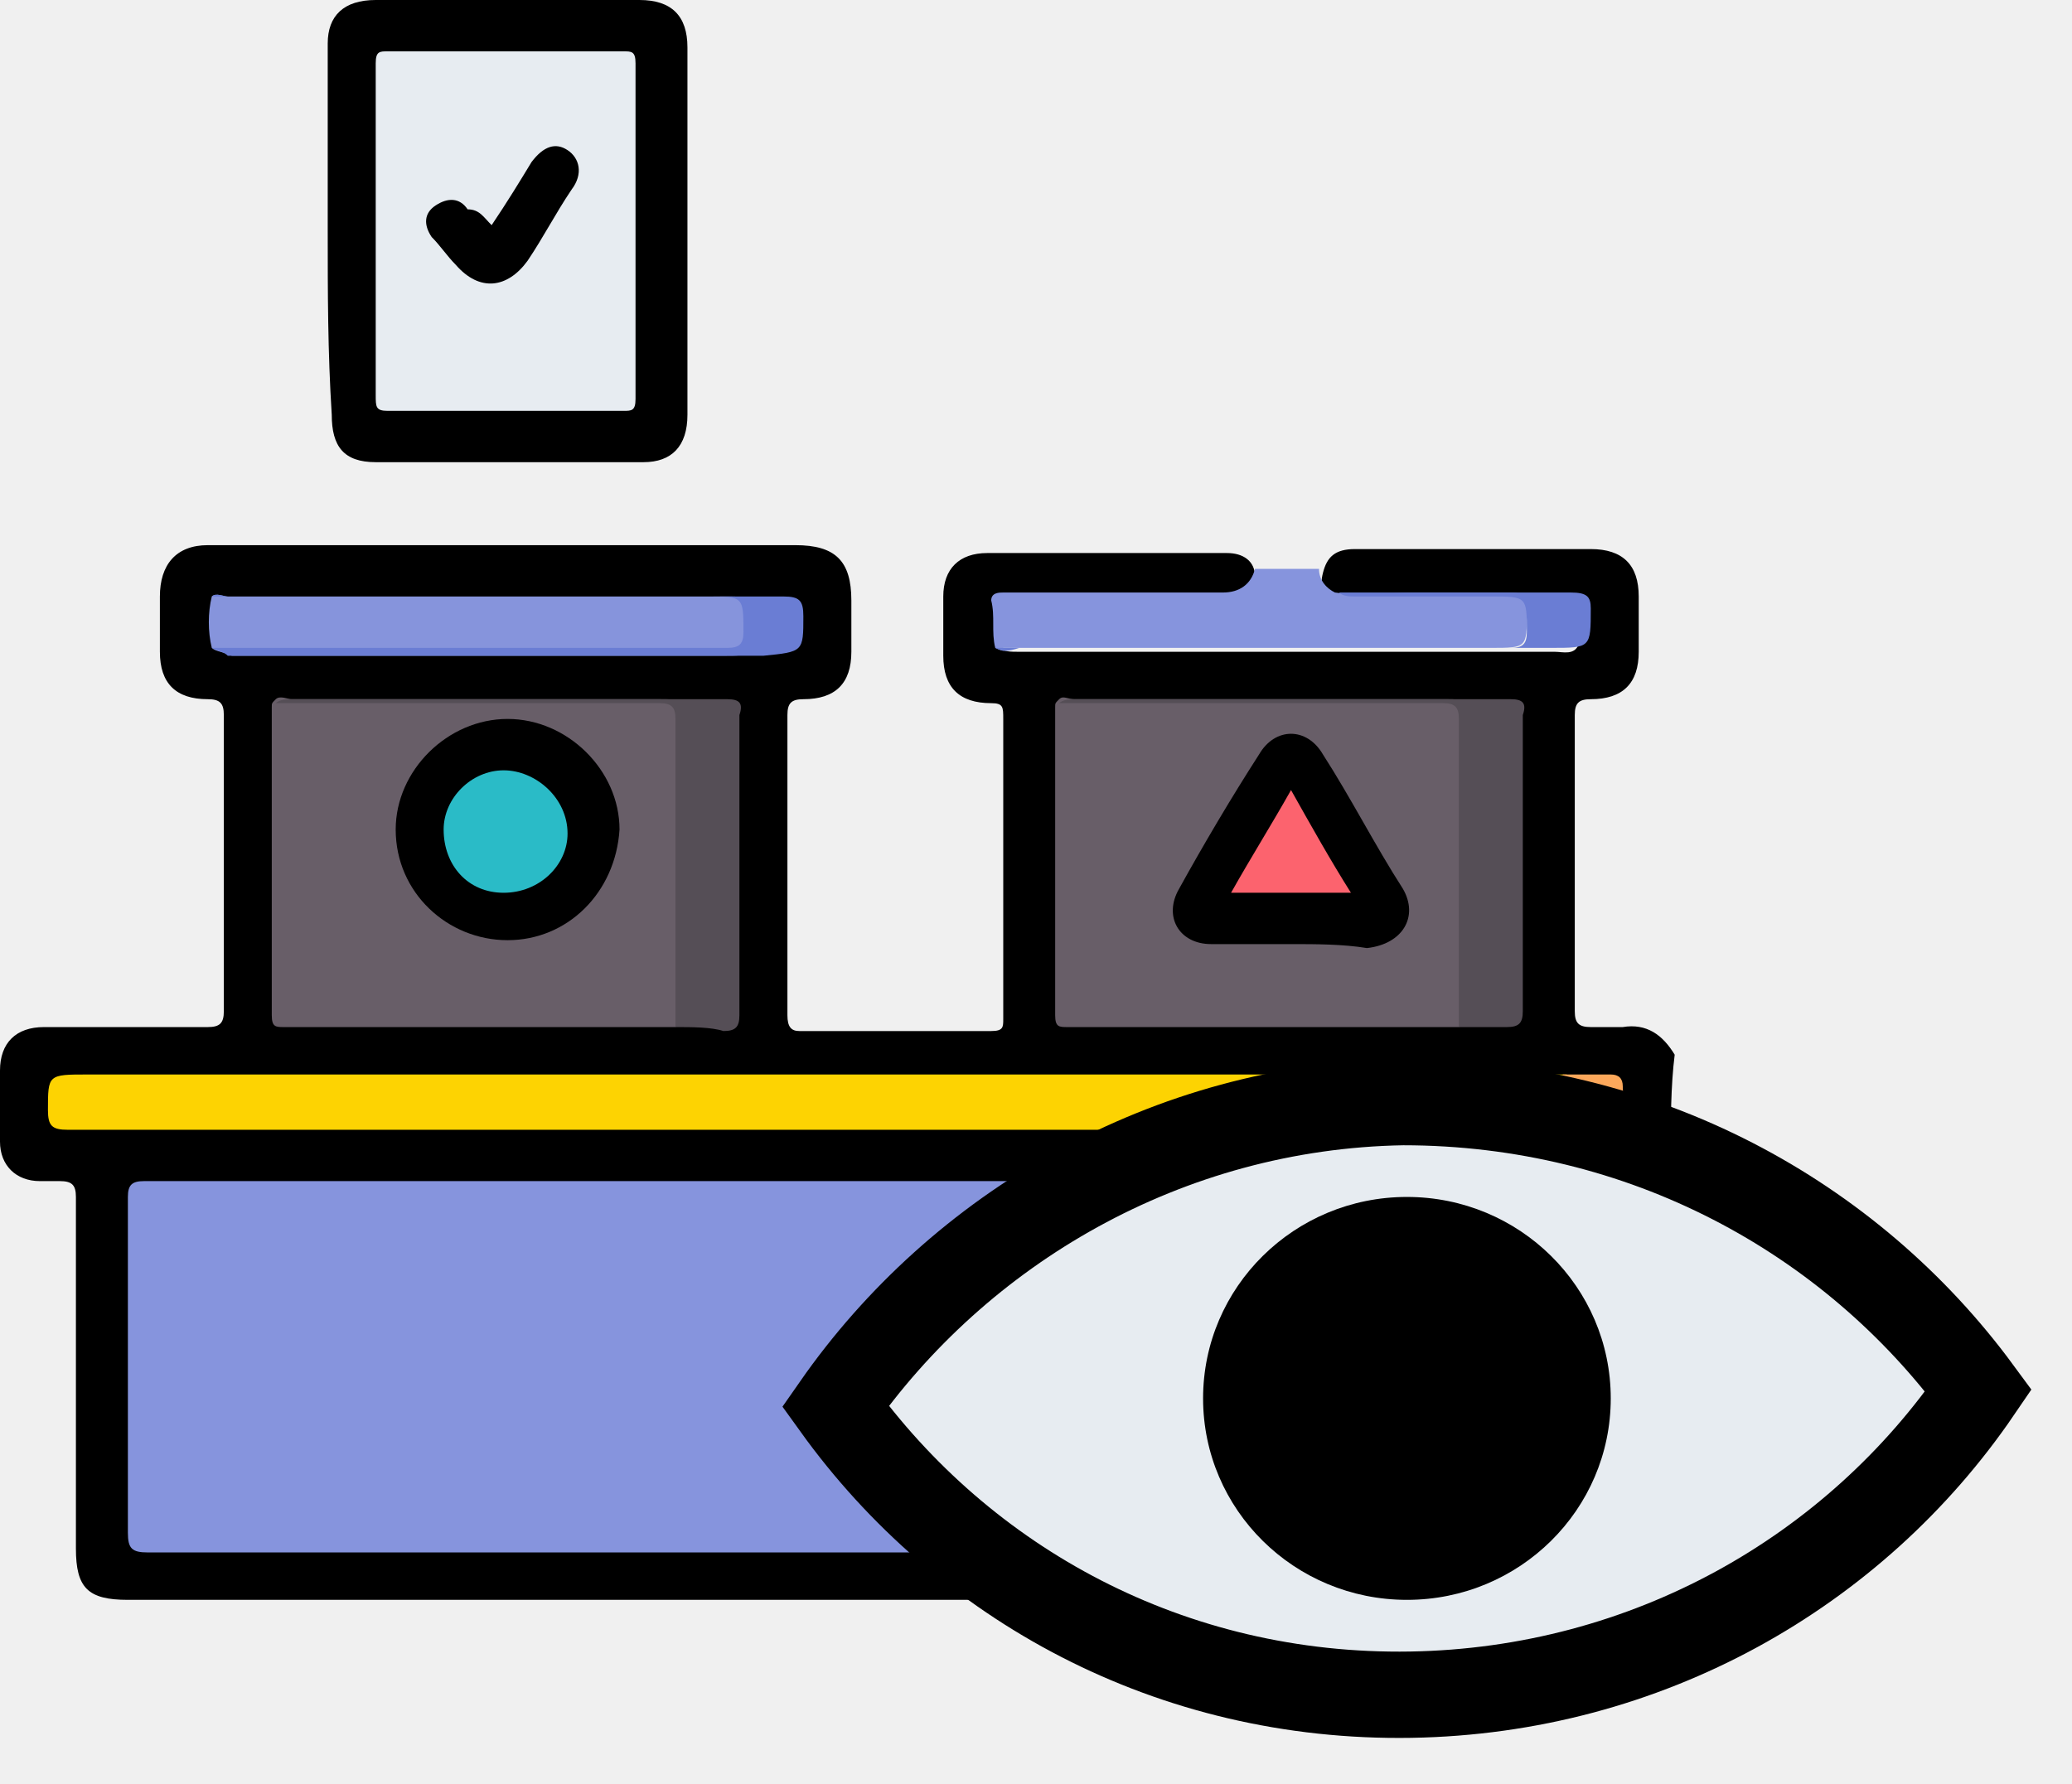
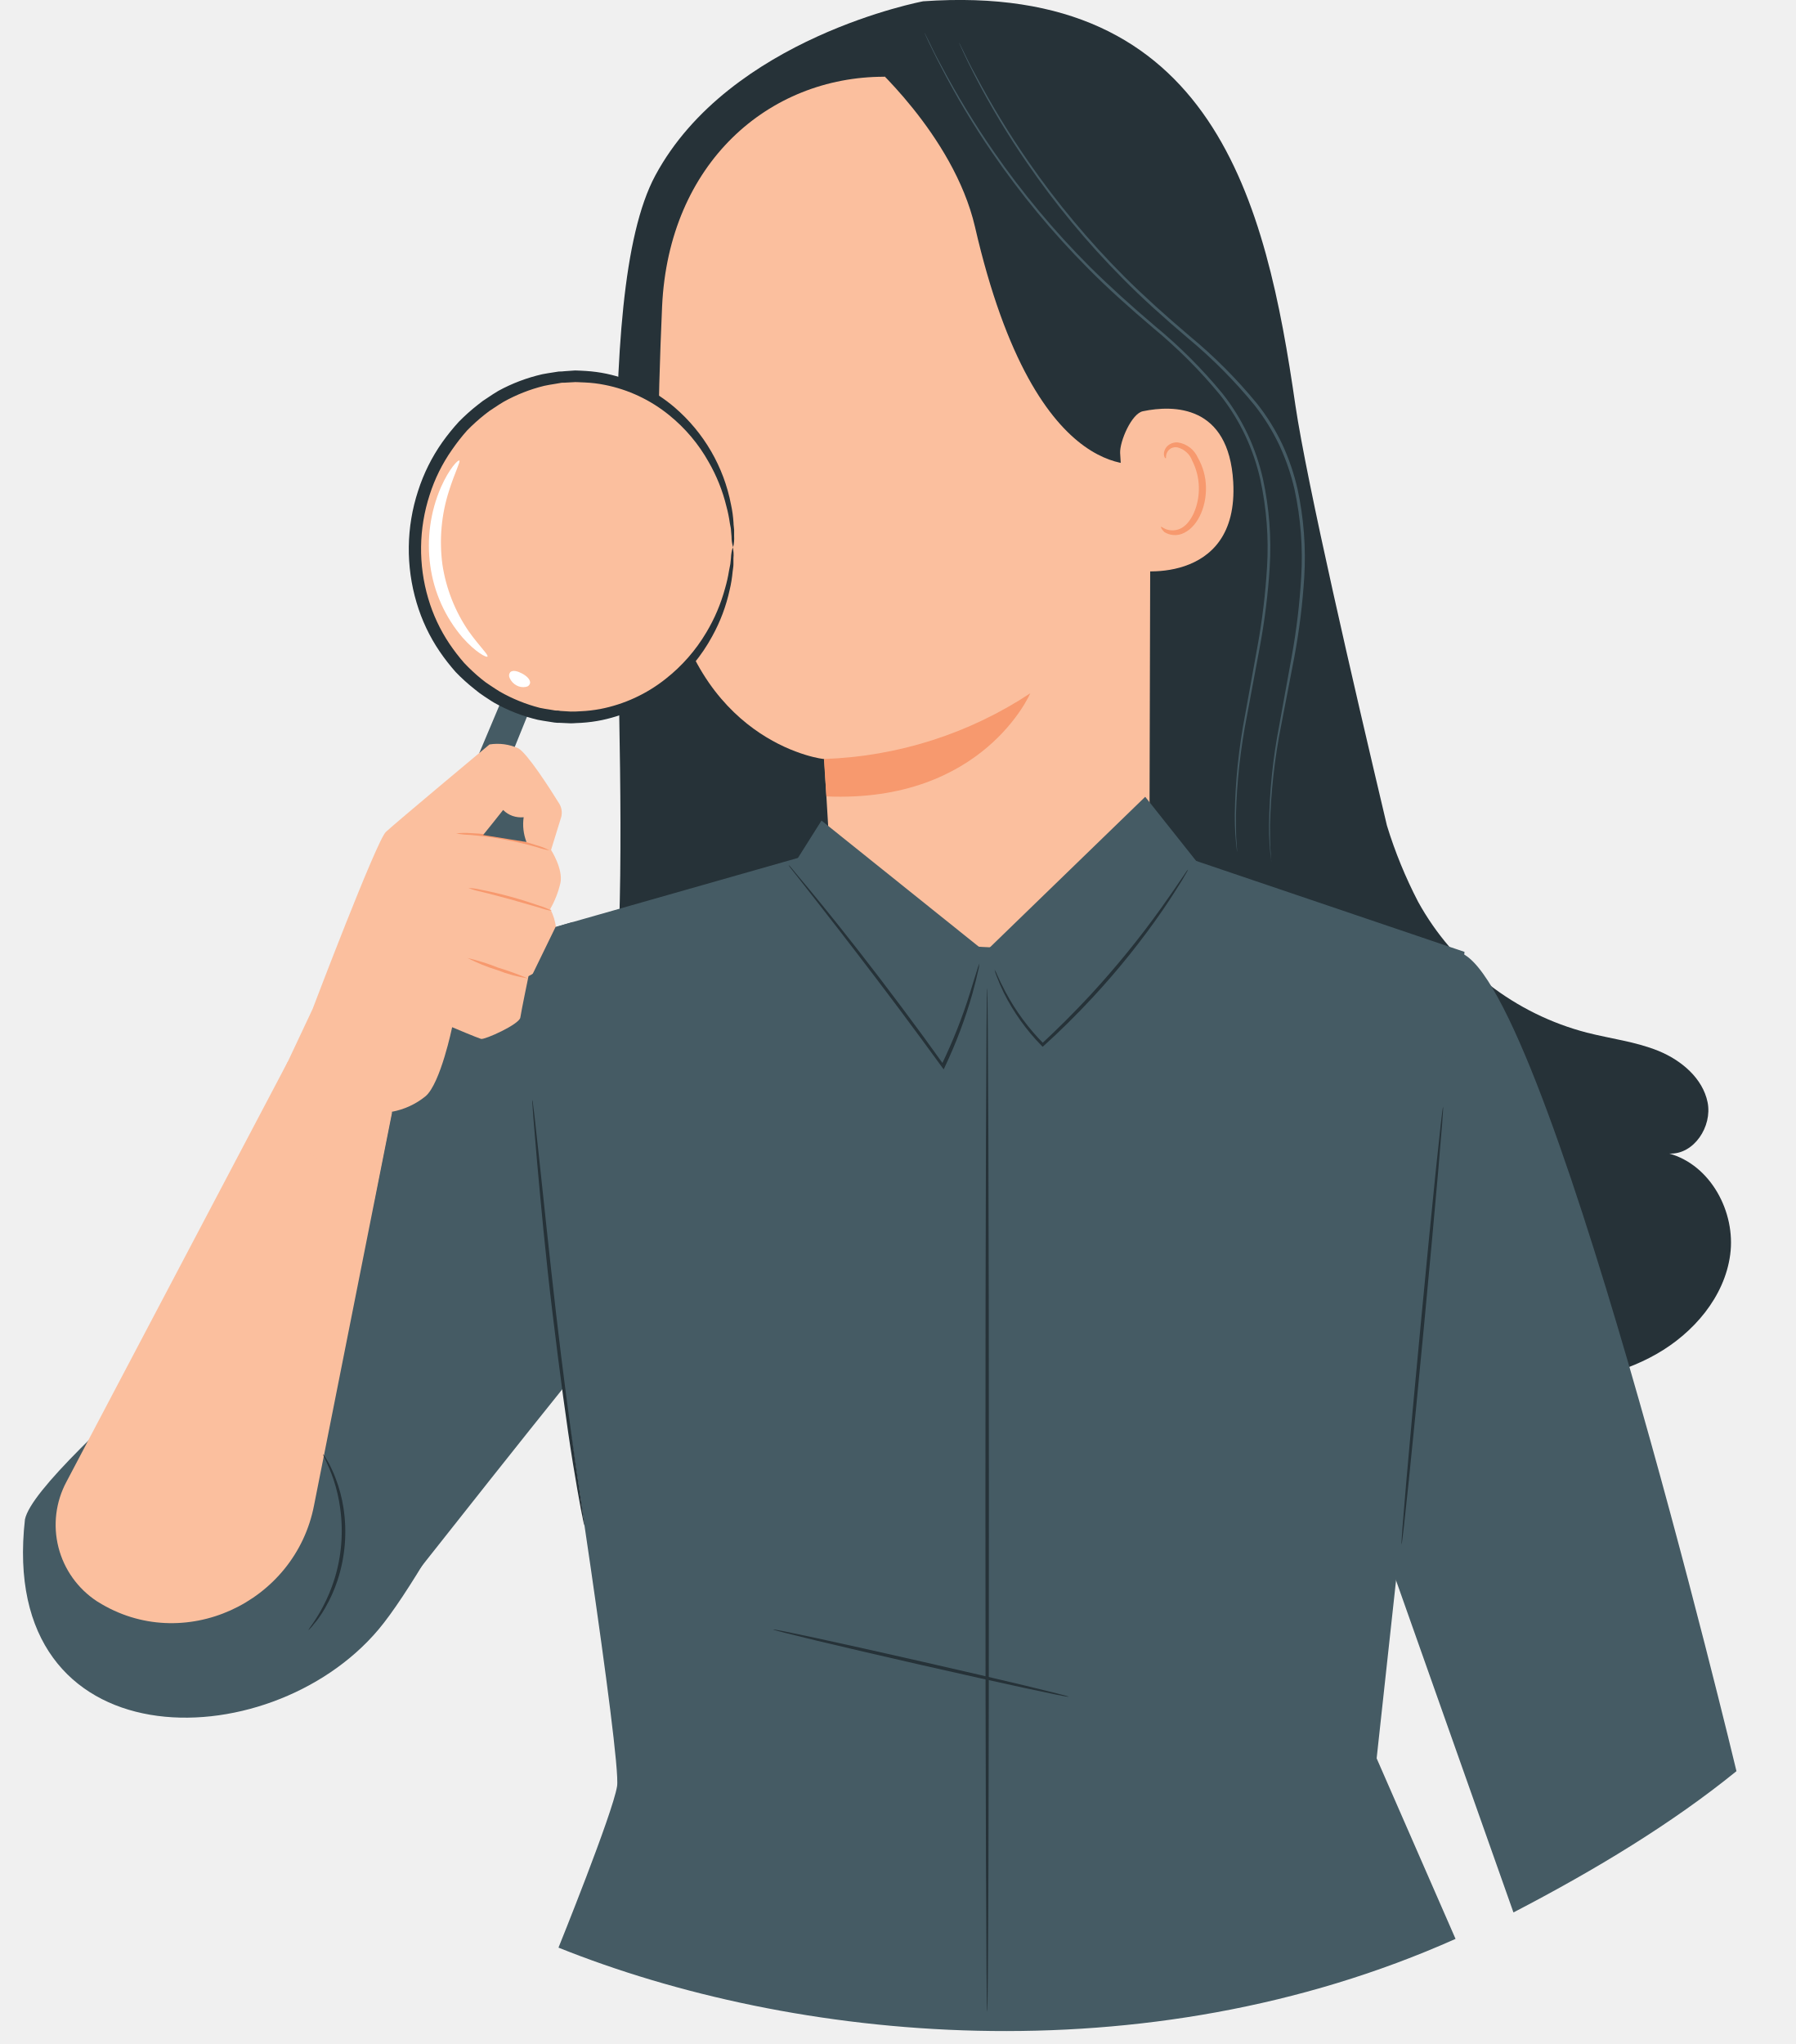
- <svg xmlns="http://www.w3.org/2000/svg" width="36" height="31" viewBox="0 0 36 31" fill="none">
-   <path d="M29.028 20.046C28.819 20.458 28.472 20.595 28.056 20.526C27.708 20.526 27.639 20.526 27.639 20.938C27.639 22.929 27.639 24.92 27.639 26.911C27.639 27.597 27.431 27.803 26.736 27.803C18.542 27.803 10.347 27.803 2.222 27.803C1.528 27.803 1.319 27.597 1.319 26.911C1.319 24.851 1.319 22.792 1.319 20.801C1.319 20.595 1.25 20.526 1.042 20.526C0.903 20.526 0.764 20.526 0.694 20.526C0.278 20.526 0 20.252 0 19.84C0 19.428 0 19.016 0 18.604C0 18.124 0.278 17.849 0.764 17.849C1.736 17.849 2.708 17.849 3.611 17.849C3.819 17.849 3.889 17.78 3.889 17.574C3.889 15.858 3.889 14.142 3.889 12.426C3.889 12.22 3.819 12.151 3.611 12.151C3.056 12.151 2.778 11.876 2.778 11.327C2.778 10.984 2.778 10.709 2.778 10.366C2.778 9.817 3.056 9.474 3.611 9.474C5.278 9.474 7.014 9.474 8.681 9.474C10.417 9.474 12.083 9.474 13.819 9.474C14.514 9.474 14.792 9.748 14.792 10.435C14.792 10.709 14.792 10.984 14.792 11.327C14.792 11.876 14.514 12.151 13.958 12.151C13.75 12.151 13.681 12.22 13.681 12.426C13.681 14.142 13.681 15.858 13.681 17.643C13.681 17.849 13.75 17.918 13.889 17.918C15 17.918 16.111 17.918 17.222 17.918C17.431 17.918 17.431 17.849 17.431 17.712C17.431 15.995 17.431 14.21 17.431 12.494C17.431 12.288 17.431 12.22 17.222 12.22C16.667 12.22 16.389 11.945 16.389 11.396C16.389 11.053 16.389 10.709 16.389 10.366C16.389 9.886 16.667 9.611 17.153 9.611C18.542 9.611 19.931 9.611 21.319 9.611C21.597 9.611 21.806 9.748 21.806 10.023C21.806 10.229 21.736 10.435 21.458 10.503C21.319 10.503 21.181 10.503 21.111 10.503C20 10.503 18.958 10.503 17.847 10.503C17.292 10.503 17.153 10.709 17.361 11.259C17.431 11.327 17.569 11.327 17.708 11.327C20.833 11.327 23.889 11.327 27.014 11.327C27.153 11.327 27.361 11.396 27.431 11.19C27.5 10.984 27.5 10.778 27.431 10.572C27.361 10.435 27.222 10.435 27.153 10.435C26.667 10.435 26.111 10.435 25.625 10.435C24.861 10.435 24.097 10.435 23.333 10.435C22.986 10.297 22.917 10.229 22.986 9.954C23.056 9.68 23.194 9.542 23.542 9.542C24.931 9.542 26.25 9.542 27.639 9.542C28.194 9.542 28.472 9.817 28.472 10.366C28.472 10.709 28.472 11.053 28.472 11.327C28.472 11.876 28.194 12.151 27.639 12.151C27.431 12.151 27.361 12.22 27.361 12.426C27.361 14.142 27.361 15.858 27.361 17.574C27.361 17.78 27.431 17.849 27.639 17.849C27.847 17.849 27.986 17.849 28.194 17.849C28.611 17.78 28.889 17.986 29.097 18.329C29.028 18.879 29.028 19.497 29.028 20.046Z" fill="black" />
-   <path d="M5.694 3.982C5.694 2.883 5.694 1.854 5.694 0.755C5.694 0.275 5.972 0 6.528 0C8.056 0 9.583 0 11.111 0C11.667 0 11.944 0.275 11.944 0.824C11.944 2.952 11.944 5.08 11.944 7.208C11.944 7.757 11.667 8.032 11.181 8.032C9.653 8.032 8.056 8.032 6.528 8.032C5.972 8.032 5.764 7.757 5.764 7.208C5.694 6.11 5.694 5.08 5.694 3.982Z" fill="black" />
-   <path d="M17.292 11.259C17.222 10.984 17.292 10.709 17.222 10.435C17.222 10.297 17.361 10.297 17.43 10.297C18.125 10.297 18.889 10.297 19.583 10.297C20.139 10.297 20.694 10.297 21.25 10.297C21.528 10.297 21.736 10.16 21.805 9.886C22.153 9.886 22.569 9.886 22.917 9.886C22.917 10.091 23.055 10.229 23.194 10.297C23.68 10.366 24.167 10.297 24.583 10.297C25.139 10.297 25.694 10.297 26.25 10.297C26.458 10.297 26.528 10.366 26.528 10.572V10.641C26.528 11.259 26.528 11.259 25.903 11.259C23.055 11.259 20.278 11.259 17.43 11.259C17.5 11.327 17.43 11.327 17.292 11.259Z" fill="#8694DD" />
-   <path d="M25.833 26.979C25.764 26.979 25.625 26.979 25.555 26.979C17.917 26.979 10.208 26.979 2.569 26.979C2.292 26.979 2.222 26.911 2.222 26.636C2.222 24.714 2.222 22.723 2.222 20.801C2.222 20.595 2.292 20.526 2.5 20.526C10.208 20.526 17.917 20.526 25.625 20.526C25.694 20.526 25.764 20.526 25.833 20.526C25.903 20.664 25.903 20.801 25.903 20.87C25.903 22.792 25.903 24.645 25.903 26.567C25.903 26.705 25.903 26.842 25.833 26.979Z" fill="#8694DD" />
-   <path d="M25.347 17.849C23.056 17.849 20.833 17.849 18.542 17.849C18.403 17.849 18.333 17.849 18.333 17.643C18.333 15.858 18.333 14.073 18.333 12.288C18.333 12.22 18.333 12.22 18.403 12.151C18.472 12.082 18.542 12.151 18.681 12.151C20.833 12.151 22.986 12.151 25.139 12.151C25.417 12.151 25.486 12.151 25.486 12.494C25.486 14.142 25.486 15.858 25.486 17.506C25.486 17.643 25.486 17.78 25.347 17.849Z" fill="#685E68" />
-   <path d="M11.736 17.849C9.444 17.849 7.222 17.849 4.931 17.849C4.792 17.849 4.722 17.849 4.722 17.643C4.722 15.858 4.722 14.073 4.722 12.288C4.722 12.22 4.722 12.22 4.792 12.151C4.861 12.082 5 12.151 5.069 12.151C7.222 12.151 9.375 12.151 11.458 12.151C11.806 12.151 11.875 12.151 11.875 12.563C11.875 14.21 11.875 15.858 11.875 17.506C11.875 17.643 11.875 17.712 11.736 17.849Z" fill="#685E68" />
-   <path d="M27.153 19.634C27.014 19.634 26.945 19.634 26.806 19.634C18.264 19.634 9.722 19.634 1.181 19.634C0.903 19.634 0.833 19.565 0.833 19.291C0.833 18.673 0.833 18.673 1.528 18.673C10 18.673 18.403 18.673 26.875 18.673C27.014 18.673 27.083 18.673 27.222 18.673C27.292 18.947 27.292 19.497 27.153 19.634Z" fill="#FDD302" />
-   <path d="M3.68 11.259C3.611 10.984 3.611 10.641 3.68 10.366C3.75 10.297 3.889 10.366 3.958 10.366C6.875 10.366 9.722 10.366 12.639 10.366C12.986 10.366 12.986 10.366 13.056 10.778C13.056 10.847 13.056 10.847 13.056 10.915C13.056 11.396 13.056 11.396 12.569 11.396C9.722 11.396 6.875 11.396 4.028 11.396C3.889 11.327 3.75 11.327 3.68 11.259Z" fill="#8694DC" />
-   <path d="M25.833 26.979C25.833 24.851 25.833 22.654 25.833 20.526C26.111 20.526 26.389 20.526 26.667 20.526C26.875 20.526 26.875 20.595 26.875 20.801C26.875 21.899 26.875 22.929 26.875 24.027C26.875 24.92 26.875 25.881 26.875 26.773C26.875 26.979 26.806 27.048 26.667 26.979C26.389 26.979 26.111 26.979 25.833 26.979Z" fill="#6B7ED7" />
-   <path d="M11.736 17.849C11.736 16.064 11.736 14.279 11.736 12.494C11.736 12.288 11.667 12.22 11.458 12.22C9.236 12.22 7.014 12.22 4.792 12.22C4.861 12.151 5 12.151 5.069 12.151C7.222 12.151 9.375 12.151 11.528 12.151C11.875 12.151 12.292 12.151 12.639 12.151C12.847 12.151 12.917 12.22 12.847 12.426C12.847 13.249 12.847 14.073 12.847 14.897C12.847 15.79 12.847 16.751 12.847 17.643C12.847 17.849 12.778 17.918 12.569 17.918C12.361 17.849 12.014 17.849 11.736 17.849Z" fill="#554E56" />
-   <path d="M25.347 17.849C25.347 16.064 25.347 14.279 25.347 12.494C25.347 12.288 25.278 12.22 25.07 12.22C22.847 12.22 20.625 12.22 18.403 12.22C18.472 12.151 18.611 12.151 18.681 12.151C20.833 12.151 22.986 12.151 25.139 12.151C25.486 12.151 25.903 12.151 26.25 12.151C26.458 12.151 26.528 12.22 26.458 12.426C26.458 13.249 26.458 14.073 26.458 14.897C26.458 15.79 26.458 16.682 26.458 17.574C26.458 17.78 26.389 17.849 26.181 17.849C25.972 17.849 25.695 17.849 25.347 17.849Z" fill="#554E56" />
-   <path d="M3.681 11.259C4.236 11.259 4.792 11.259 5.347 11.259C7.778 11.259 10.208 11.259 12.639 11.259C12.847 11.259 12.917 11.19 12.917 10.984C12.917 10.366 12.917 10.366 12.292 10.366C9.514 10.366 6.736 10.366 4.028 10.366C3.889 10.366 3.75 10.366 3.681 10.366C3.75 10.297 3.889 10.366 3.958 10.366C7.153 10.366 10.417 10.366 13.611 10.366C13.889 10.366 13.958 10.435 13.958 10.709C13.958 11.327 13.958 11.327 13.264 11.396C10.139 11.396 7.083 11.396 3.958 11.396C3.889 11.327 3.819 11.327 3.681 11.259Z" fill="#6A7DD4" />
-   <path d="M17.292 11.259C18.819 11.259 20.347 11.259 21.944 11.259C23.403 11.259 24.861 11.259 26.25 11.259C26.458 11.259 26.528 11.19 26.528 10.984C26.528 10.366 26.528 10.366 25.903 10.366C25.139 10.366 24.305 10.366 23.542 10.366C23.472 10.366 23.333 10.366 23.264 10.297C24.583 10.297 25.903 10.297 27.292 10.297C27.569 10.297 27.639 10.366 27.639 10.572C27.639 11.259 27.639 11.259 26.944 11.259C23.889 11.259 20.764 11.259 17.708 11.259C17.5 11.327 17.43 11.327 17.292 11.259Z" fill="#6A7DD4" />
-   <path d="M27.153 19.634C27.222 19.291 27.153 19.016 27.153 18.673C27.431 18.673 27.708 18.673 27.986 18.673C28.125 18.673 28.195 18.741 28.195 18.879C28.195 19.153 28.333 19.497 28.125 19.634C27.986 19.771 27.639 19.703 27.361 19.703C27.361 19.703 27.222 19.634 27.153 19.634Z" fill="#FCA85B" />
-   <path d="M6.528 3.982C6.528 3.021 6.528 2.059 6.528 1.098C6.528 0.892 6.597 0.892 6.736 0.892C8.125 0.892 9.444 0.892 10.833 0.892C10.972 0.892 11.042 0.892 11.042 1.098C11.042 3.021 11.042 5.011 11.042 6.934C11.042 7.14 10.972 7.14 10.833 7.14C9.444 7.14 8.125 7.14 6.736 7.14C6.528 7.14 6.528 7.071 6.528 6.865C6.528 5.904 6.528 4.943 6.528 3.982Z" fill="#E7ECF1" />
-   <path d="M22.431 16.407C21.945 16.407 21.528 16.407 21.042 16.407C20.486 16.407 20.208 15.927 20.486 15.446C20.903 14.691 21.389 13.867 21.875 13.112C22.153 12.632 22.708 12.632 22.986 13.112C23.472 13.867 23.889 14.691 24.375 15.446C24.653 15.927 24.375 16.407 23.75 16.476C23.333 16.407 22.847 16.407 22.431 16.407Z" fill="black" />
-   <path d="M8.819 16.339C7.778 16.339 6.875 15.515 6.875 14.416C6.875 13.387 7.778 12.494 8.819 12.494C9.861 12.494 10.764 13.387 10.764 14.416C10.694 15.515 9.861 16.339 8.819 16.339Z" fill="black" />
-   <path d="M8.542 3.913C8.819 3.501 9.028 3.158 9.236 2.815C9.444 2.54 9.653 2.471 9.861 2.609C10.069 2.746 10.139 3.021 9.931 3.295C9.653 3.707 9.444 4.119 9.167 4.531C8.819 5.011 8.333 5.08 7.917 4.6C7.778 4.462 7.639 4.256 7.5 4.119C7.361 3.913 7.361 3.707 7.569 3.57C7.778 3.432 7.986 3.432 8.125 3.638C8.333 3.638 8.403 3.776 8.542 3.913Z" fill="black" />
-   <path d="M23.472 15.515C22.778 15.515 22.153 15.515 21.389 15.515C21.736 14.897 22.083 14.348 22.431 13.73C22.778 14.348 23.125 14.966 23.472 15.515Z" fill="#FC636E" />
-   <path d="M8.75 15.515C8.125 15.515 7.708 15.034 7.708 14.416C7.708 13.867 8.194 13.387 8.75 13.387C9.306 13.387 9.861 13.867 9.861 14.485C9.861 15.034 9.375 15.515 8.75 15.515Z" fill="#2ABBC7" />
-   <path d="M24.375 19.153C20.278 19.222 16.667 21.35 14.514 24.439C16.736 27.529 20.347 29.52 24.514 29.451C28.611 29.382 32.222 27.323 34.375 24.165C32.153 21.144 28.542 19.153 24.375 19.153Z" fill="#E7ECF1" stroke="black" stroke-width="1.5" stroke-miterlimit="10" />
-   <path d="M24.445 27.803C26.401 27.803 27.986 26.236 27.986 24.302C27.986 22.368 26.401 20.801 24.445 20.801C22.488 20.801 20.903 22.368 20.903 24.302C20.903 26.236 22.488 27.803 24.445 27.803Z" fill="black" />
+ <svg xmlns="http://www.w3.org/2000/svg" width="29" height="33" viewBox="0 0 29 33" fill="none">
+   <g clip-path="url(#clip0_46_29860)">
+     <path d="M26.953 18.624C27.352 18.645 27.651 18.186 27.573 17.797C27.494 17.408 27.151 17.12 26.783 16.968C26.414 16.817 26.012 16.771 25.625 16.672C25.05 16.523 24.512 16.258 24.043 15.895C23.574 15.532 23.185 15.078 22.899 14.56C22.694 14.165 22.525 13.753 22.395 13.328C21.857 11.056 21.105 7.808 20.917 6.543C20.445 3.276 19.605 -0.312 14.906 0.021C14.906 0.021 11.781 0.606 10.582 2.832C9.528 4.79 10.136 10.694 9.997 14.947L11.022 15.56L11.181 15.569C11.3 16.004 11.491 16.416 11.746 16.789C12.683 18.115 13.955 19.18 15.337 20.041C18.131 21.781 21.464 22.729 24.742 22.403C25.435 22.334 26.14 22.205 26.742 21.864C27.344 21.523 27.847 20.94 27.938 20.256C28.03 19.571 27.623 18.809 26.953 18.624Z" fill="#263238" />
+     <path d="M14.28 1.239L14.575 0.961L17.752 2.232C17.974 2.244 18.183 2.339 18.338 2.497C18.493 2.655 18.583 2.866 18.589 3.087L18.561 13.371C18.561 14.069 18.425 14.673 18.001 15.229L17.555 15.814C16.538 17.149 14.445 17.039 13.639 15.568C13.592 15.485 13.556 15.395 13.532 15.302C13.512 15.227 13.496 15.15 13.485 15.073C13.39 14.245 13.384 13.527 13.384 13.527C13.328 12.618 13.309 12.246 13.309 12.254C13.309 12.263 11.364 12.032 10.837 9.55C10.57 8.315 10.619 6.622 10.691 4.946C10.798 2.634 12.411 1.237 14.28 1.239Z" fill="#FBBF9E" />
+     <path d="M13.304 12.254C14.492 12.214 15.646 11.847 16.636 11.193C16.636 11.193 15.876 12.967 13.344 12.858L13.304 12.254Z" fill="#F7996E" />
+     <path d="M18.526 7.476C18.526 7.476 16.746 8.025 15.743 3.661C15.395 2.168 14.002 0.961 14.002 0.961L14.566 0.792C14.566 0.792 18.076 1.775 18.135 1.819C18.194 1.863 19.02 3.623 19.02 3.623L18.526 7.476Z" fill="#263238" />
+     <path d="M18.087 7.313C18.079 7.127 18.273 6.672 18.457 6.639C18.947 6.537 19.841 6.532 19.913 7.78C20.011 9.489 18.267 9.231 18.262 9.183C18.256 9.135 18.117 7.955 18.087 7.313Z" fill="#FBBF9E" />
+     <path d="M18.747 8.506C18.755 8.499 18.779 8.525 18.83 8.545C18.903 8.571 18.983 8.568 19.054 8.537C19.231 8.461 19.368 8.166 19.358 7.857C19.354 7.711 19.317 7.567 19.25 7.436C19.231 7.384 19.2 7.338 19.158 7.301C19.117 7.263 19.067 7.237 19.013 7.223C18.978 7.216 18.942 7.221 18.91 7.237C18.879 7.254 18.855 7.281 18.841 7.314C18.82 7.363 18.833 7.396 18.825 7.399C18.816 7.402 18.786 7.372 18.796 7.302C18.804 7.261 18.825 7.223 18.857 7.195C18.902 7.157 18.96 7.138 19.019 7.143C19.09 7.153 19.156 7.182 19.213 7.225C19.269 7.268 19.313 7.325 19.342 7.389C19.424 7.533 19.469 7.694 19.473 7.859C19.482 8.203 19.323 8.535 19.078 8.621C19.033 8.637 18.985 8.642 18.937 8.637C18.889 8.632 18.843 8.616 18.802 8.591C18.753 8.544 18.742 8.509 18.747 8.506Z" fill="#F7996E" />
+     <path d="M19.976 13.757C19.949 13.559 19.937 13.36 19.938 13.161C19.946 12.617 20.002 12.076 20.105 11.542L20.305 10.435C20.382 10.012 20.434 9.584 20.459 9.154C20.488 8.681 20.451 8.206 20.351 7.743C20.296 7.499 20.215 7.262 20.109 7.035C19.999 6.802 19.863 6.582 19.703 6.379C19.379 5.985 19.017 5.623 18.623 5.297C18.246 4.977 17.886 4.656 17.566 4.331C16.995 3.757 16.479 3.132 16.022 2.465C15.715 2.017 15.437 1.551 15.189 1.068C15.098 0.897 15.037 0.763 14.99 0.67L14.942 0.563C14.936 0.551 14.931 0.539 14.927 0.527C14.934 0.537 14.941 0.549 14.946 0.561L14.999 0.667C15.043 0.758 15.107 0.892 15.201 1.062C15.456 1.541 15.738 2.004 16.048 2.45C16.507 3.113 17.025 3.733 17.595 4.304C17.918 4.624 18.274 4.945 18.651 5.265C19.048 5.592 19.412 5.956 19.738 6.352C19.901 6.558 20.039 6.781 20.15 7.018C20.257 7.248 20.338 7.488 20.394 7.735C20.495 8.203 20.532 8.682 20.502 9.159C20.475 9.589 20.422 10.017 20.343 10.441L20.137 11.546C20.032 12.078 19.971 12.618 19.957 13.16C19.957 13.352 19.957 13.501 19.967 13.602L19.975 13.717C19.976 13.73 19.977 13.744 19.976 13.757Z" fill="#455B64" />
+     <path d="M20.529 13.917C20.502 13.72 20.489 13.52 20.491 13.321C20.498 12.778 20.554 12.236 20.658 11.702L20.858 10.596C20.935 10.172 20.986 9.744 21.011 9.314C21.04 8.841 21.003 8.366 20.903 7.903C20.847 7.659 20.766 7.422 20.661 7.195C20.552 6.963 20.416 6.744 20.258 6.543C19.935 6.149 19.575 5.786 19.183 5.461C18.806 5.14 18.446 4.82 18.126 4.494C17.555 3.92 17.039 3.296 16.582 2.628C16.273 2.18 15.993 1.712 15.743 1.228C15.655 1.057 15.59 0.923 15.548 0.83L15.5 0.723C15.494 0.711 15.489 0.699 15.485 0.687C15.492 0.698 15.499 0.709 15.504 0.721L15.557 0.828C15.601 0.918 15.664 1.052 15.759 1.222C16.014 1.701 16.296 2.164 16.606 2.61C17.065 3.273 17.583 3.893 18.153 4.464C18.475 4.785 18.832 5.105 19.209 5.425C19.606 5.753 19.97 6.117 20.296 6.515C20.459 6.72 20.597 6.943 20.708 7.179C20.814 7.409 20.896 7.65 20.952 7.897C21.053 8.364 21.089 8.843 21.06 9.32C21.033 9.75 20.98 10.178 20.901 10.602L20.688 11.707C20.582 12.239 20.521 12.779 20.507 13.321C20.507 13.513 20.507 13.662 20.518 13.763L20.525 13.879C20.527 13.891 20.529 13.904 20.529 13.917Z" fill="#455B64" />
+     <path d="M8.243 16.375C7.502 16.844 6.675 17.607 6.283 18.389C5.573 19.804 0.597 23.608 0.403 24.53C-0.044 28.465 4.337 28.414 6.111 26.309C7.029 25.22 9.052 21.138 9.052 21.138L8.243 16.375Z" fill="#455B64" />
+     <path d="M2.606 22.46C2.606 22.46 5.895 17.195 6.54 16.463C7.528 15.338 9.245 14.887 9.245 14.887L9.616 21.787C9.638 21.692 6.217 26.037 6.217 26.037C6.217 26.037 3.02 23.675 2.606 22.46Z" fill="#455B64" />
+     <path d="M4.649 17.137L1.073 23.923C0.899 24.248 0.853 24.625 0.944 24.982C1.035 25.339 1.256 25.649 1.565 25.852L1.58 25.861C2.952 26.723 4.77 25.882 5.072 24.298L6.331 17.958L4.649 17.137Z" fill="#FBBF9E" />
+     <path d="M8.129 11.233L5.834 16.678L6.356 16.896L8.582 11.391L8.129 11.233Z" fill="#455B64" />
+     <path d="M11.838 8.836C11.818 10.357 10.655 11.589 9.233 11.587C7.811 11.585 6.679 10.349 6.699 8.828C6.72 7.307 7.885 6.075 9.304 6.077C10.723 6.079 11.857 7.314 11.838 8.836Z" fill="#FBBF9E" />
+     <path d="M11.838 8.836C11.82 8.779 11.812 8.72 11.812 8.661L11.804 8.566C11.804 8.531 11.793 8.494 11.786 8.453C11.773 8.359 11.754 8.265 11.729 8.173C11.668 7.923 11.572 7.683 11.443 7.459C11.281 7.169 11.065 6.913 10.807 6.704C10.504 6.457 10.145 6.288 9.761 6.213C9.657 6.192 9.552 6.18 9.447 6.175C9.393 6.175 9.339 6.168 9.285 6.169L9.12 6.178C9.092 6.178 9.064 6.178 9.037 6.185L8.955 6.199C8.9 6.208 8.847 6.216 8.788 6.229C8.559 6.285 8.338 6.372 8.132 6.487C8.08 6.518 8.025 6.553 7.977 6.586C7.925 6.618 7.874 6.654 7.827 6.693C7.727 6.772 7.632 6.858 7.543 6.949C7.455 7.048 7.373 7.153 7.298 7.262C7.141 7.486 7.019 7.732 6.937 7.992C6.761 8.534 6.753 9.117 6.915 9.663C6.991 9.923 7.107 10.17 7.258 10.395C7.331 10.503 7.41 10.606 7.496 10.704C7.582 10.795 7.674 10.881 7.772 10.961C7.819 11 7.868 11.036 7.919 11.068C7.971 11.101 8.02 11.137 8.072 11.167C8.274 11.282 8.491 11.37 8.717 11.428C8.772 11.44 8.825 11.448 8.884 11.457L8.966 11.471C8.994 11.471 9.021 11.471 9.049 11.478L9.214 11.488C9.268 11.488 9.321 11.488 9.376 11.483C9.482 11.479 9.587 11.466 9.691 11.447C10.079 11.372 10.442 11.204 10.75 10.959C11.013 10.752 11.235 10.498 11.405 10.211C11.539 9.988 11.64 9.748 11.708 9.498C11.735 9.406 11.756 9.312 11.771 9.218C11.778 9.177 11.787 9.139 11.793 9.105L11.803 9.01C11.805 8.95 11.815 8.892 11.833 8.836C11.845 8.894 11.849 8.954 11.843 9.013V9.111C11.843 9.147 11.835 9.186 11.83 9.229C11.821 9.326 11.806 9.423 11.783 9.519C11.726 9.783 11.631 10.037 11.5 10.273C11.332 10.583 11.105 10.859 10.832 11.085C10.513 11.352 10.132 11.538 9.723 11.625C9.613 11.648 9.501 11.663 9.388 11.67C9.331 11.67 9.273 11.678 9.215 11.678L9.04 11.67C9.011 11.67 8.98 11.67 8.95 11.665L8.862 11.651C8.803 11.641 8.743 11.634 8.684 11.621C8.439 11.563 8.203 11.471 7.984 11.348C7.928 11.316 7.876 11.278 7.819 11.242C7.763 11.206 7.71 11.166 7.659 11.123C7.553 11.039 7.452 10.948 7.358 10.85C7.265 10.745 7.179 10.635 7.1 10.519C6.935 10.277 6.81 10.011 6.727 9.731C6.551 9.14 6.559 8.51 6.751 7.925C6.841 7.644 6.973 7.379 7.143 7.138C7.225 7.023 7.314 6.913 7.41 6.808C7.506 6.711 7.608 6.619 7.716 6.535C7.768 6.492 7.822 6.453 7.879 6.418C7.934 6.382 7.986 6.345 8.046 6.311C8.269 6.189 8.508 6.099 8.756 6.042C8.816 6.029 8.876 6.022 8.935 6.012L9.024 5.998C9.055 5.998 9.084 5.998 9.114 5.993L9.287 5.981C9.345 5.981 9.403 5.987 9.46 5.989C9.572 5.996 9.684 6.011 9.794 6.034C10.201 6.121 10.58 6.309 10.895 6.579C11.367 6.985 11.688 7.538 11.804 8.148C11.825 8.243 11.838 8.341 11.844 8.438C11.844 8.481 11.853 8.519 11.854 8.556V8.654C11.858 8.715 11.852 8.776 11.838 8.836Z" fill="#263238" />
+     <path d="M7.871 10.6C7.858 10.621 7.682 10.534 7.469 10.293C7.189 9.966 7.008 9.566 6.949 9.14C6.887 8.707 6.947 8.265 7.121 7.864C7.256 7.561 7.398 7.418 7.417 7.436C7.437 7.455 7.345 7.625 7.251 7.922C7.127 8.305 7.091 8.71 7.143 9.109C7.201 9.5 7.348 9.873 7.573 10.199C7.75 10.445 7.89 10.573 7.871 10.6Z" fill="white" />
+     <path d="M8.56 11.027C8.556 11.043 8.548 11.058 8.535 11.07C8.523 11.081 8.507 11.088 8.49 11.09C8.438 11.1 8.384 11.091 8.339 11.065C8.291 11.039 8.253 10.998 8.231 10.949C8.223 10.934 8.219 10.917 8.22 10.899C8.222 10.882 8.228 10.866 8.239 10.852C8.282 10.813 8.359 10.836 8.431 10.874C8.503 10.913 8.564 10.968 8.56 11.027Z" fill="white" />
+     <path d="M5.048 16.289C5.048 16.289 6.08 13.572 6.231 13.431C6.381 13.29 7.904 12.019 7.904 12.019C8.063 11.994 8.226 12.016 8.372 12.083C8.521 12.171 8.885 12.74 9.03 12.974C9.069 13.038 9.081 13.115 9.063 13.188L8.898 13.722C8.898 13.722 9.097 14.032 9.049 14.256C9.015 14.403 8.96 14.544 8.885 14.675C8.986 14.869 9.011 15.094 8.954 15.306C8.876 15.504 8.726 15.666 8.534 15.76C8.534 15.76 8.418 16.318 8.402 16.428C8.386 16.538 7.826 16.789 7.768 16.773C7.71 16.757 7.301 16.584 7.301 16.584C7.301 16.584 7.113 17.495 6.871 17.699C6.714 17.827 6.526 17.913 6.326 17.95L6.037 19.403L4.225 18.038L5.048 16.289Z" fill="#FBBF9E" />
+     <path d="M7.549 15.467C7.717 15.506 7.882 15.558 8.042 15.622C8.207 15.672 8.37 15.731 8.529 15.798C8.358 15.771 8.191 15.726 8.03 15.662C7.864 15.612 7.703 15.546 7.549 15.467Z" fill="#F7996E" />
+     <path d="M7.564 14.337C7.632 14.338 7.7 14.348 7.767 14.365C7.892 14.388 8.061 14.427 8.248 14.478C8.435 14.529 8.602 14.585 8.721 14.626C8.788 14.646 8.851 14.673 8.912 14.706C8.844 14.696 8.777 14.678 8.713 14.655C8.591 14.62 8.424 14.571 8.239 14.519C8.054 14.468 7.884 14.425 7.761 14.395C7.694 14.382 7.628 14.362 7.564 14.337Z" fill="#F7996E" />
+     <path d="M7.366 13.457C7.44 13.446 7.516 13.444 7.591 13.45C7.954 13.465 8.313 13.53 8.658 13.645C8.733 13.665 8.805 13.693 8.873 13.73C8.8 13.717 8.728 13.698 8.658 13.674C8.525 13.636 8.335 13.589 8.131 13.552C7.927 13.514 7.735 13.492 7.594 13.48C7.517 13.478 7.441 13.47 7.366 13.457Z" fill="#F7996E" />
+     <path d="M8.501 13.594C8.452 13.466 8.436 13.329 8.456 13.194C8.395 13.2 8.334 13.193 8.276 13.173C8.219 13.153 8.167 13.12 8.124 13.077C8.028 13.196 7.9 13.362 7.801 13.481L8.501 13.594Z" fill="#455B64" />
+     <path d="M8.529 15.873L9.06 22.126C9.06 22.126 10.036 28.395 9.964 28.839C9.892 29.283 9.018 31.444 9.018 31.444C12.795 32.961 18.459 33.553 23.503 31.303L22.229 28.388L23.648 15.368L18.514 13.628C18.514 13.628 18.206 15.486 15.743 15.28C13.28 15.074 13.328 13.725 13.328 13.725L8.971 14.965L8.529 15.873Z" fill="#455B64" />
+     <path d="M28.039 28.595C28.039 28.595 24.901 15.473 23.515 15.368L22.474 25.322L24.438 30.876C25.778 30.18 27.007 29.433 28.039 28.595Z" fill="#455B64" />
+     <path d="M22.994 21.404C23.179 19.454 23.317 17.871 23.302 17.87C23.286 17.868 23.124 19.448 22.939 21.399C22.753 23.35 22.616 24.933 22.631 24.934C22.646 24.936 22.809 23.355 22.994 21.404Z" fill="#263238" />
+     <path d="M8.596 17.756C8.602 17.779 8.606 17.802 8.607 17.826L8.632 18.027L8.713 18.765C8.779 19.387 8.869 20.248 8.978 21.198C9.088 22.147 9.202 23.005 9.293 23.624L9.401 24.358L9.43 24.558C9.434 24.581 9.437 24.604 9.436 24.628C9.428 24.606 9.422 24.583 9.419 24.56L9.379 24.362C9.346 24.19 9.302 23.935 9.252 23.631C9.151 23.012 9.037 22.153 8.922 21.204C8.807 20.255 8.729 19.388 8.673 18.768L8.611 18.029L8.597 17.827C8.594 17.804 8.593 17.78 8.596 17.756Z" fill="#263238" />
+     <path d="M12.763 14.044L13.265 13.248L15.909 15.368L18.492 12.864L19.314 13.899L16.187 17.228L12.763 14.044Z" fill="#455B64" />
+     <path d="M15.815 15.554C15.811 15.598 15.804 15.64 15.792 15.682C15.774 15.765 15.746 15.884 15.704 16.035C15.588 16.444 15.438 16.842 15.256 17.226L15.238 17.265L15.212 17.23C15.002 16.942 14.769 16.624 14.521 16.292C14.036 15.644 13.588 15.065 13.261 14.646L12.874 14.151L12.766 14.015C12.753 14 12.742 13.983 12.733 13.965C12.749 13.978 12.763 13.992 12.775 14.008L12.882 14.137C12.978 14.25 13.116 14.416 13.283 14.621C13.618 15.033 14.072 15.609 14.556 16.257C14.805 16.589 15.037 16.907 15.244 17.198H15.2C15.384 16.818 15.54 16.426 15.665 16.023C15.712 15.875 15.745 15.757 15.773 15.676C15.784 15.634 15.798 15.594 15.815 15.554Z" fill="#263238" />
+     <path d="M19.183 14.039C19.177 14.056 19.17 14.071 19.16 14.086L19.085 14.215C19.017 14.322 18.917 14.485 18.785 14.678C18.442 15.178 18.062 15.652 17.649 16.098C17.375 16.393 17.103 16.66 16.854 16.884L16.836 16.9L16.819 16.883C16.572 16.631 16.366 16.343 16.209 16.029C16.165 15.939 16.126 15.848 16.091 15.755C16.077 15.723 16.067 15.688 16.06 15.654C16.078 15.684 16.094 15.716 16.106 15.749C16.134 15.812 16.176 15.902 16.236 16.015C16.4 16.322 16.608 16.604 16.854 16.852H16.819C17.064 16.625 17.334 16.358 17.606 16.065C18.017 15.619 18.401 15.148 18.753 14.655C18.888 14.466 18.994 14.311 19.067 14.203L19.151 14.079C19.159 14.065 19.17 14.051 19.183 14.039Z" fill="#263238" />
+     <path d="M15.94 32.483C15.925 32.483 15.912 28.781 15.912 24.217C15.912 19.652 15.925 15.95 15.94 15.95C15.955 15.95 15.968 19.651 15.968 24.217C15.968 28.782 15.958 32.483 15.94 32.483Z" fill="#263238" />
+     <path d="M17.256 27.394C17.259 27.379 16.194 27.123 14.877 26.824C13.56 26.524 12.489 26.293 12.486 26.308C12.482 26.323 13.547 26.578 14.864 26.878C16.182 27.178 17.252 27.409 17.256 27.394Z" fill="#263238" />
+     <path d="M4.982 26.317C4.972 26.309 5.089 26.181 5.214 25.941C5.289 25.8 5.35 25.653 5.398 25.502C5.515 25.13 5.547 24.736 5.493 24.35C5.472 24.193 5.436 24.038 5.386 23.888C5.298 23.631 5.207 23.485 5.218 23.48C5.244 23.51 5.266 23.544 5.284 23.579C5.309 23.619 5.33 23.66 5.349 23.703C5.377 23.759 5.401 23.816 5.422 23.874C5.48 24.026 5.521 24.183 5.546 24.343C5.607 24.736 5.574 25.139 5.449 25.518C5.398 25.671 5.332 25.82 5.25 25.96C5.22 26.014 5.187 26.066 5.15 26.117C5.125 26.154 5.096 26.19 5.065 26.224C5.042 26.258 5.013 26.289 4.982 26.317Z" fill="#263238" />
+   </g>
+   <defs>
+     <clipPath id="clip0_46_29860">
+       <rect width="27.668" height="32.792" fill="white" transform="translate(0.371155)" />
+     </clipPath>
+   </defs>
</svg>
